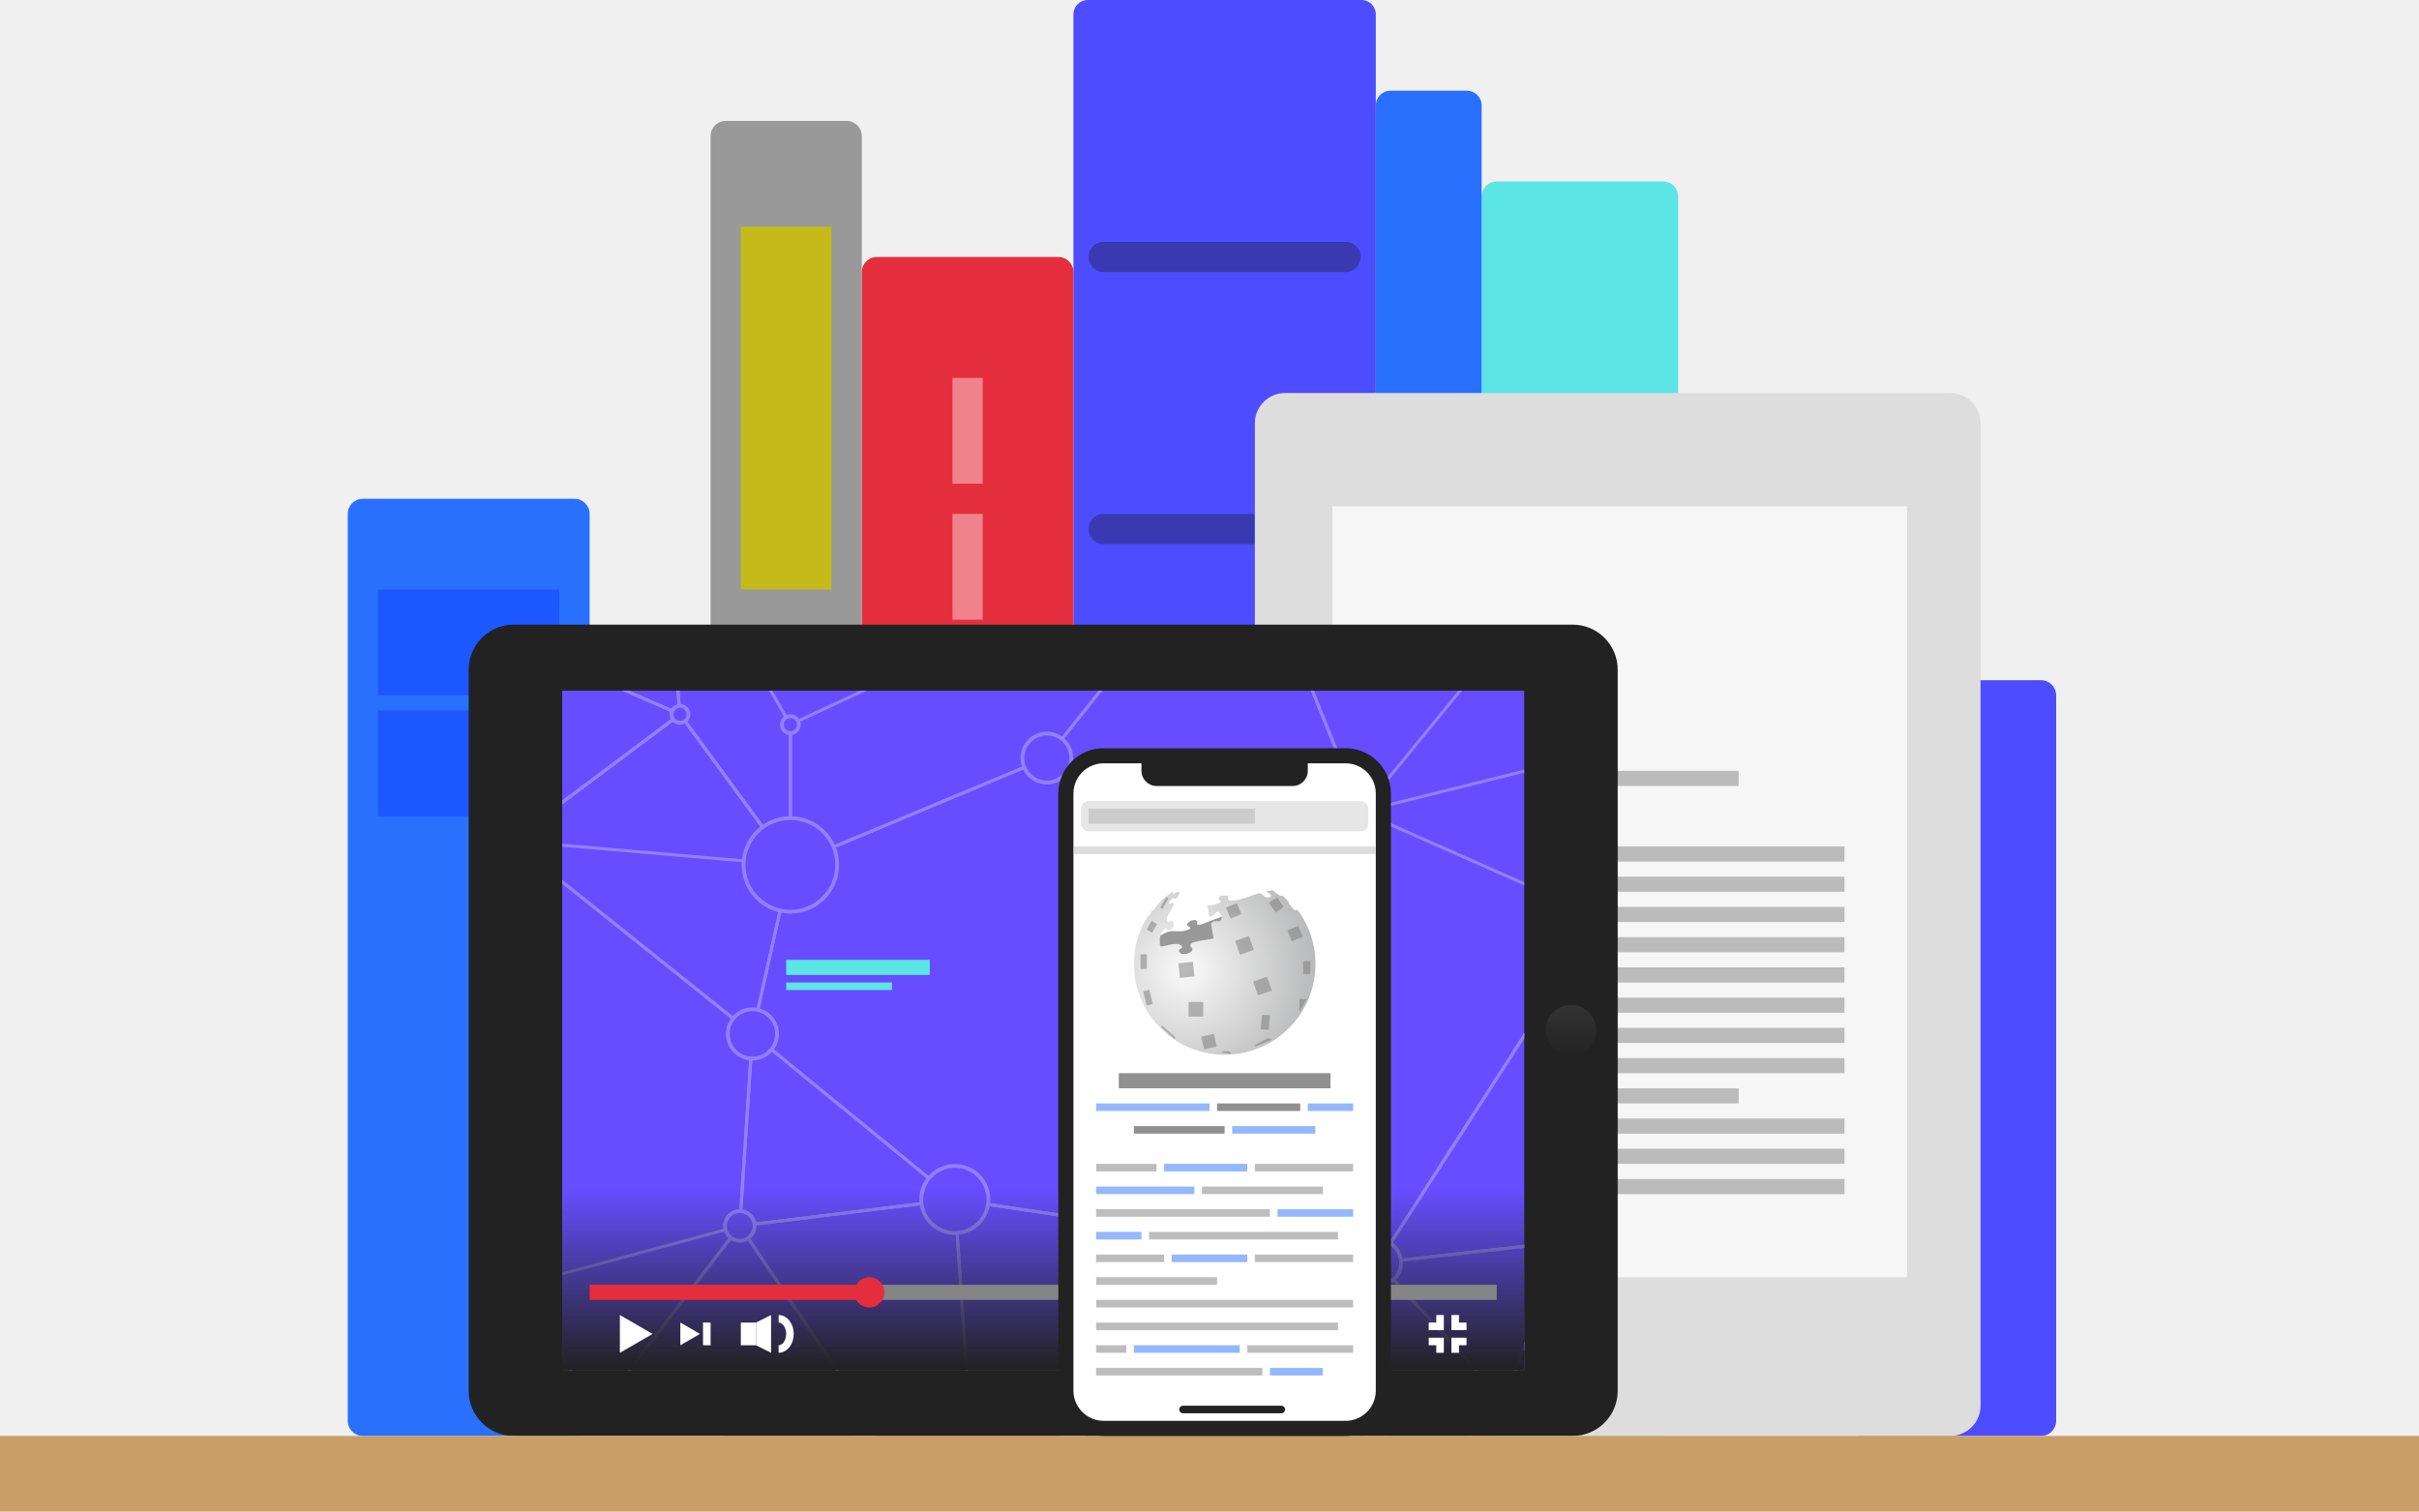
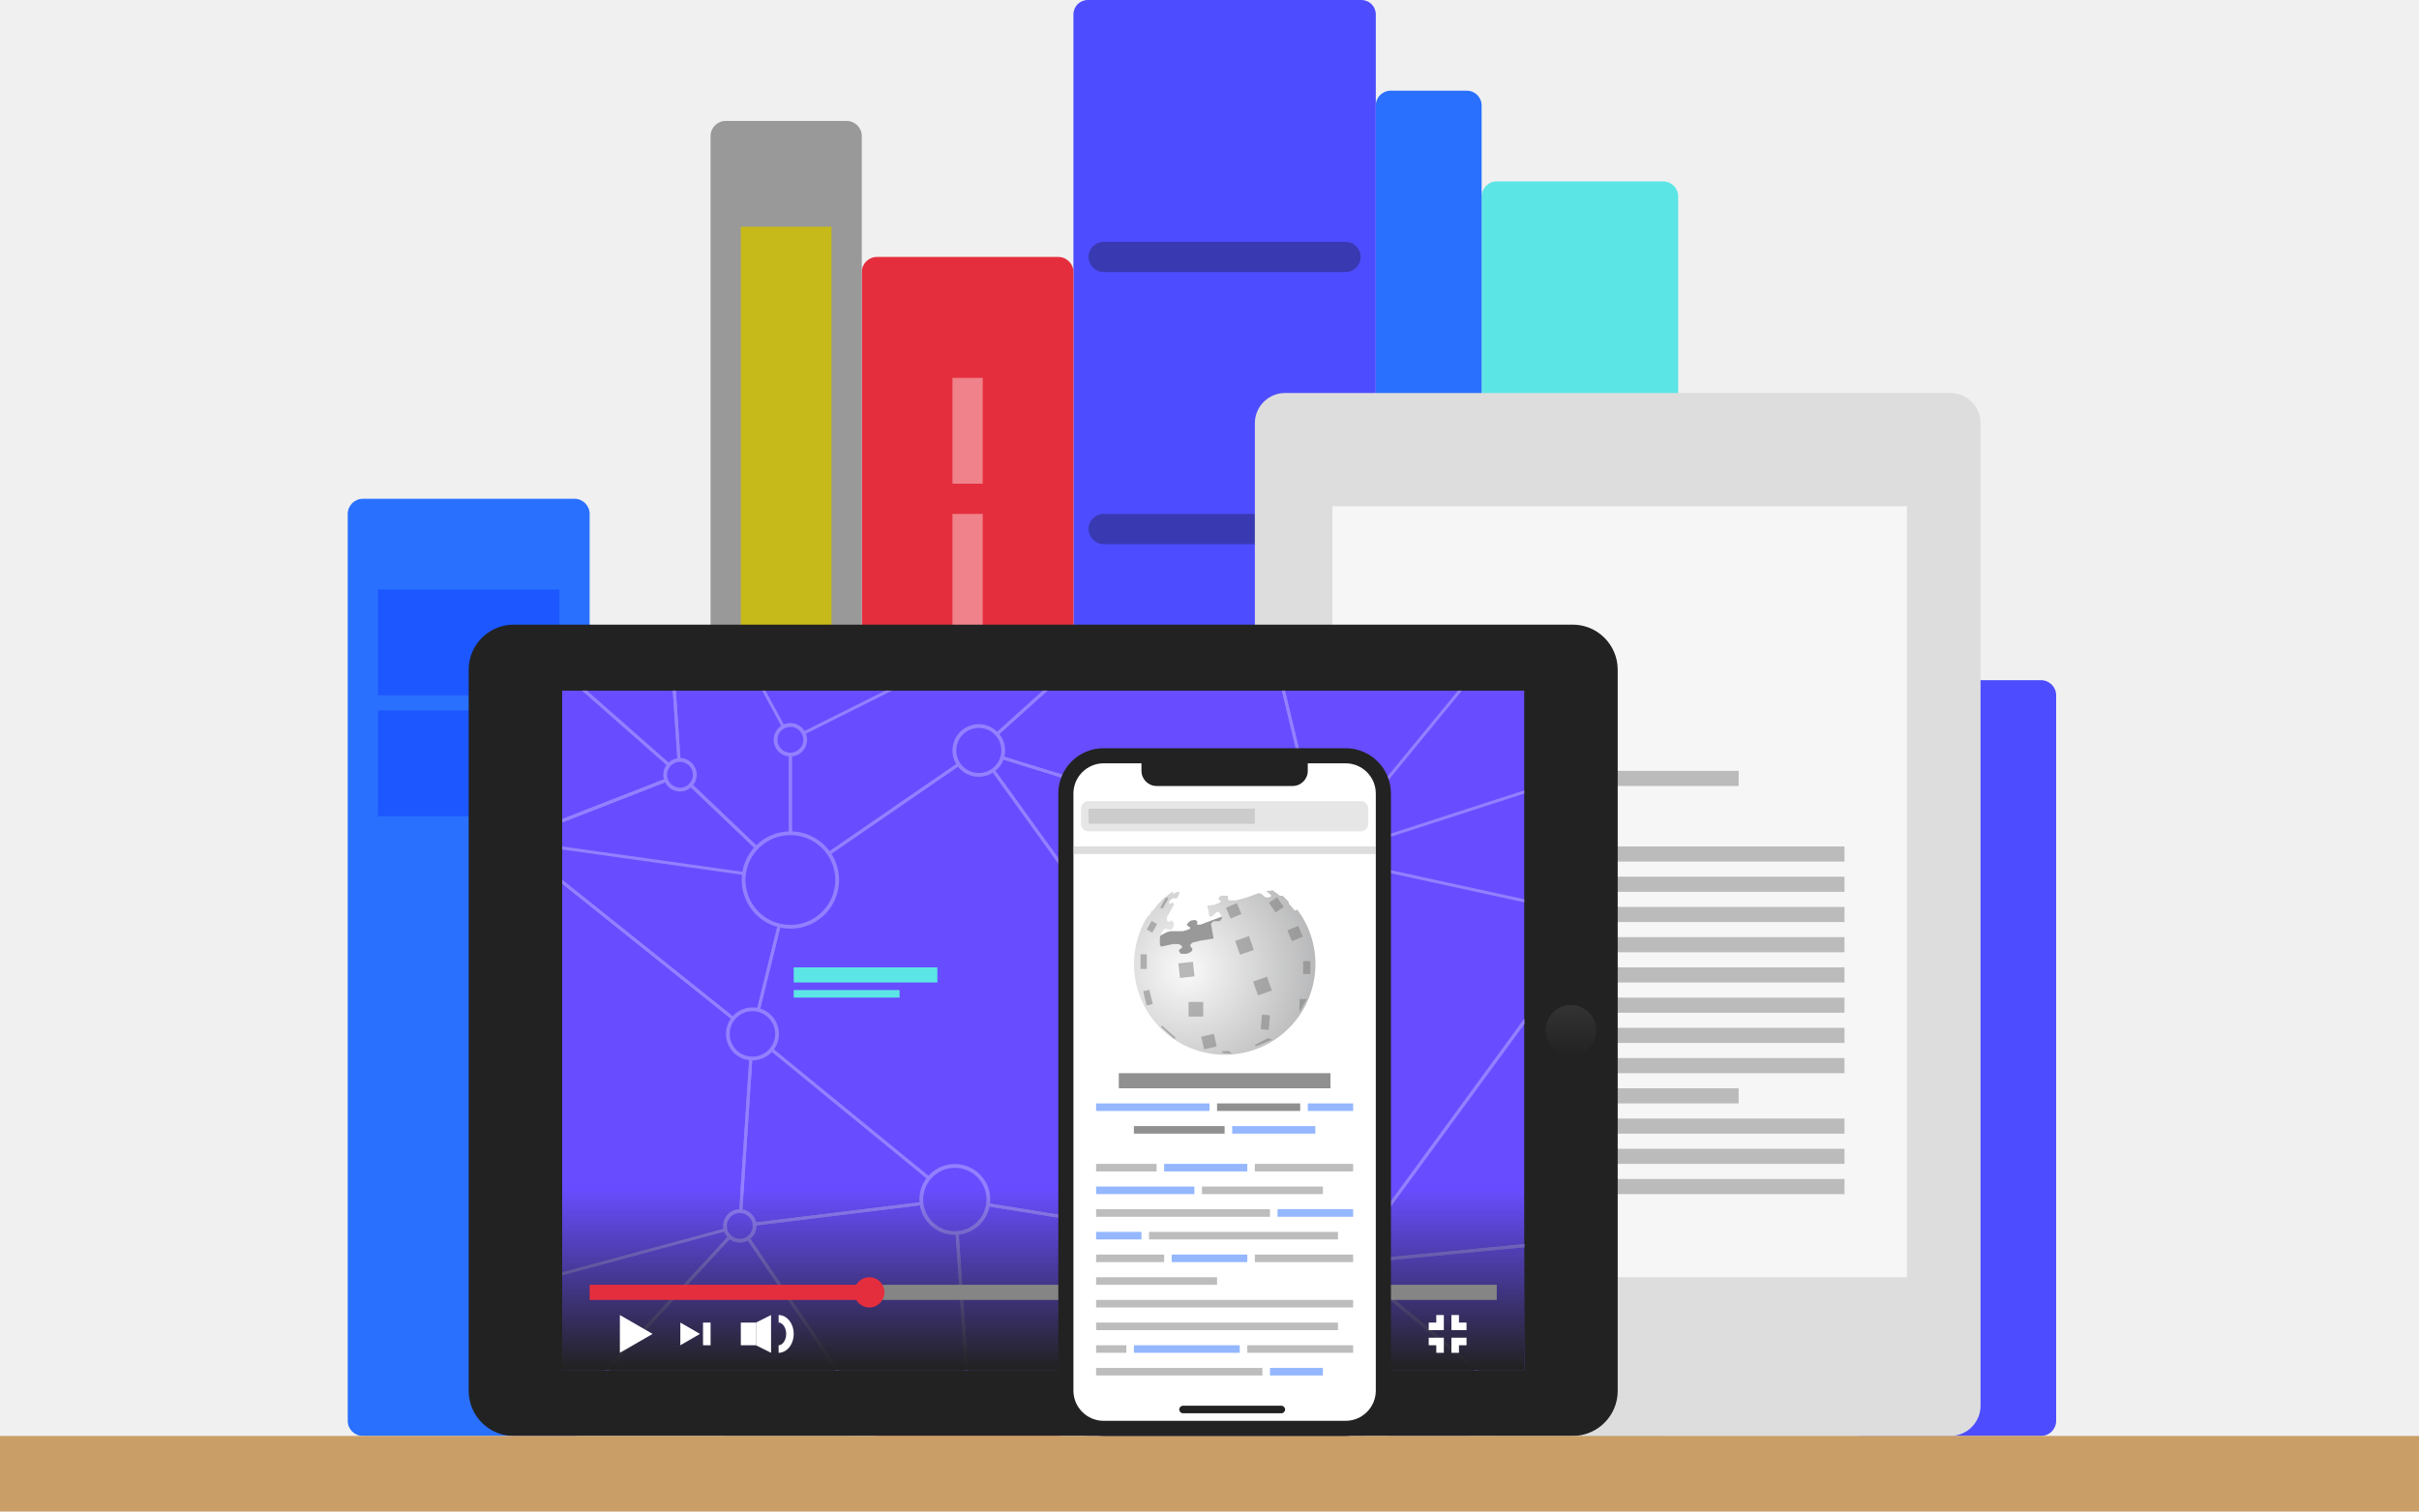
<svg xmlns="http://www.w3.org/2000/svg" width="320" height="200" viewBox="0 0 320 200">
  <defs>
    <linearGradient id="Unbenannter_Verlauf_17" data-name="Unbenannter Verlauf 17" x1="207.815" y1="133.039" x2="207.815" y2="139.7" gradientUnits="userSpaceOnUse">
      <stop offset="0" stop-color="#333" />
      <stop offset="1" stop-color="#222" />
    </linearGradient>
    <clipPath id="clip-path">
      <rect x="74.369" y="91.386" width="127.261" height="89.878" fill="#674dff" />
    </clipPath>
    <linearGradient id="Unbenannter_Verlauf_85" data-name="Unbenannter Verlauf 85" x1="138" y1="181.049" x2="138" y2="157.325" gradientUnits="userSpaceOnUse">
      <stop offset="0" stop-color="#222" />
      <stop offset="1" stop-color="#222" stop-opacity="0" />
    </linearGradient>
    <radialGradient id="Unbenannter_Verlauf_40" data-name="Unbenannter Verlauf 40" cx="156.875" cy="128.307" r="31.309" gradientUnits="userSpaceOnUse">
      <stop offset="0" stop-color="#fafafa" />
      <stop offset="1" stop-color="#838486" />
    </radialGradient>
  </defs>
  <g style="isolation: isolate">
    <g>
      <g>
        <rect x="46" y="66" width="32" height="124" rx="2" ry="2" fill="#2970ff" />
        <rect x="50" y="78" width="24" height="14" fill="#2970ff" opacity="0.4" style="mix-blend-mode: multiply" />
        <rect x="50" y="94" width="24" height="14" fill="#2970ff" opacity="0.4" style="mix-blend-mode: multiply" />
        <rect x="142" width="40" height="190" rx="1.902" ry="1.902" fill="#4d4dff" />
        <rect x="144" y="32" width="36" height="4" rx="2" ry="2" fill="#3939b2" />
        <rect x="144" y="68" width="36" height="4" rx="2" ry="2" fill="#3939b2" />
        <rect x="114" y="34" width="28" height="156" rx="2" ry="2" fill="#e52e3d" />
        <rect x="244" y="90" width="28" height="100" rx="2" ry="2" fill="#4d4dff" />
        <rect x="196" y="24" width="26" height="166" rx="2" ry="2" fill="#5ce5e5" />
        <rect x="182" y="12" width="14" height="178" rx="1.957" ry="1.957" fill="#2970ff" />
        <rect x="94" y="16" width="20" height="174" rx="2" ry="2" fill="#999" />
-         <rect x="98" y="30" width="12" height="48" fill="#c6ba1a" />
+         <rect x="98" y="30" width="12" height="54" fill="#c6ba1a" />
        <rect x="126" y="50" width="4" height="14" fill="#fff" opacity="0.4" />
-         <rect x="126" y="68" width="4" height="14" fill="#fff" opacity="0.4" />
+         <rect x="126" y="68" width="4" height="16" fill="#fff" opacity="0.4" />
        <g>
          <g>
            <rect x="166" y="52" width="96" height="138" rx="4" ry="4" fill="#ddd" />
            <rect x="176.268" y="66.995" width="76" height="102" fill="#f6f6f6" />
          </g>
          <rect x="184" y="160" width="24" height="2" fill="#bbb" />
          <rect x="184" y="156" width="60" height="2" fill="#bbb" />
          <rect x="184" y="152" width="60" height="2" fill="#bbb" />
          <rect x="184" y="148" width="60" height="2" fill="#bbb" />
          <rect x="184" y="144" width="46" height="2" fill="#bbb" />
          <rect x="184" y="140" width="60" height="2" fill="#bbb" />
          <rect x="184" y="136" width="60" height="2" fill="#bbb" />
          <rect x="184" y="132" width="60" height="2" fill="#bbb" />
          <rect x="184" y="128" width="60" height="2" fill="#bbb" />
          <rect x="184" y="124" width="60" height="2" fill="#bbb" />
          <rect x="184" y="120" width="60" height="2" fill="#bbb" />
          <rect x="184" y="116" width="60" height="2" fill="#bbb" />
          <rect x="184" y="112" width="60" height="2" fill="#bbb" />
          <rect x="198" y="102" width="32" height="2" fill="#bbb" />
        </g>
        <g>
          <rect x="62" y="82.65" width="152" height="107.35" rx="5.964" ry="5.964" fill="#222" />
          <path d="M211.164,136.325a3.349,3.349,0,1,1-3.349-3.349A3.348,3.348,0,0,1,211.164,136.325Z" fill="url(#Unbenannter_Verlauf_17)" />
          <g>
            <rect x="74.369" y="91.386" width="127.261" height="89.878" fill="#674dff" />
            <g clip-path="url(#clip-path)">
              <g>
                <g>
                  <line x1="99.538" y1="136.806" x2="126.312" y2="158.711" fill="none" stroke="#9280ff" stroke-linejoin="round" stroke-width="0.4" />
-                   <polyline points="104.558 95.885 104.558 114.444 138.481 100.296" fill="none" stroke="#9280ff" stroke-linejoin="round" stroke-width="0.4" />
-                   <polyline points="138.481 100.296 104.558 114.444 99.538 136.806" fill="none" stroke="#9280ff" stroke-linejoin="round" stroke-width="0.4" />
-                   <polygon points="72 86.699 67.592 111.249 89.954 94.516 72 86.699" fill="none" stroke="#9280ff" stroke-linejoin="round" stroke-width="0.4" />
-                   <polygon points="69.113 169.968 78.773 187.158 97.865 162.21 69.113 169.968" fill="none" stroke="#9280ff" stroke-linejoin="round" stroke-width="0.4" />
-                   <polygon points="206.632 164.34 199.026 185.333 182.293 167.078 206.632 164.34" fill="none" stroke="#9280ff" stroke-linejoin="round" stroke-width="0.4" />
-                   <polyline points="67.592 111.249 50.25 95.885 72 86.699 87.52 66.373 89.954 94.516 72 86.699" fill="none" stroke="#9280ff" stroke-linejoin="round" stroke-width="0.4" />
+                   <polyline points="104.558 97.885 104.558 116.444 129.481 99.296" fill="none" stroke="#9280ff" stroke-linejoin="round" stroke-width="0.4" />
+                   <polyline points="129.481 99.296 104.558 116.444 99.538 136.806" fill="none" stroke="#9280ff" stroke-linejoin="round" stroke-width="0.4" />
+                   <polygon points="72 86.699 67.592 111.249 89.954 102.516 72 86.699" fill="none" stroke="#9280ff" stroke-linejoin="round" stroke-width="0.4" />
+                   <polygon points="69.113 169.968 75 187 97.865 162.21 69.113 169.968" fill="none" stroke="#9280ff" stroke-linejoin="round" stroke-width="0.4" />
+                   <polygon points="206.632 164.34 201 186 178.293 167.078 206.632 164.34" fill="none" stroke="#9280ff" stroke-linejoin="round" stroke-width="0.4" />
+                   <polyline points="67.592 111.249 50.25 95.885 72 86.699 87.52 66.373 89.954 102.516 72 86.699" fill="none" stroke="#9280ff" stroke-linejoin="round" stroke-width="0.4" />
                  <polygon points="72 86.699 63.485 67.97 87.52 66.373 72 86.699" fill="none" stroke="#9280ff" stroke-linejoin="round" stroke-width="0.4" />
-                   <polyline points="89.954 94.516 104.558 114.444 104.558 95.885" fill="none" stroke="#9280ff" stroke-linejoin="round" stroke-width="0.4" />
-                   <polyline points="104.558 95.885 87.52 66.373 89.954 94.516" fill="none" stroke="#9280ff" stroke-linejoin="round" stroke-width="0.4" />
-                   <polyline points="104.558 95.885 164.19 68.046 138.481 100.296" fill="none" stroke="#9280ff" stroke-linejoin="round" stroke-width="0.4" />
-                   <polygon points="99.538 136.806 67.592 111.249 89.954 94.516 104.558 114.444 99.538 136.806" fill="none" stroke="#9280ff" stroke-linejoin="round" stroke-width="0.4" />
-                   <polygon points="67.592 111.249 104.558 114.444 89.954 94.516 67.592 111.249" fill="none" stroke="#9280ff" stroke-linejoin="round" stroke-width="0.4" />
-                   <polyline points="138.481 100.296 182.293 167.078 126.312 158.711" fill="none" stroke="#9280ff" stroke-linejoin="round" stroke-width="0.4" />
+                   <polyline points="89.954 102.516 104.558 116.444 104.558 97.885" fill="none" stroke="#9280ff" stroke-linejoin="round" stroke-width="0.4" />
+                   <polyline points="104.558 97.885 87.52 66.373 89.954 102.516" fill="none" stroke="#9280ff" stroke-linejoin="round" stroke-width="0.4" />
+                   <polyline points="104.558 97.885 164.19 68.046 129.481 99.296" fill="none" stroke="#9280ff" stroke-linejoin="round" stroke-width="0.4" />
+                   <polygon points="99.538 136.806 67.592 111.249 89.954 102.516 104.558 116.444 99.538 136.806" fill="none" stroke="#9280ff" stroke-linejoin="round" stroke-width="0.4" />
+                   <polygon points="67.592 111.249 104.558 116.444 89.954 102.516 67.592 111.249" fill="none" stroke="#9280ff" stroke-linejoin="round" stroke-width="0.4" />
+                   <polyline points="129.481 99.296 178.293 167.078 126.312 158.711" fill="none" stroke="#9280ff" stroke-linejoin="round" stroke-width="0.4" />
                  <polygon points="97.865 162.21 99.538 136.806 126.312 158.711 97.865 162.21" fill="none" stroke="#9280ff" stroke-linejoin="round" stroke-width="0.4" />
                  <polyline points="67.592 111.249 99.538 136.806 97.865 162.21" fill="none" stroke="#9280ff" stroke-linejoin="round" stroke-width="0.4" />
                  <polygon points="69.113 169.968 20.309 163.281 67.592 111.249 69.113 169.968" fill="none" stroke="#9280ff" stroke-linejoin="round" stroke-width="0.4" />
-                   <polygon points="69.113 169.968 64.448 187.158 78.773 187.158 69.113 169.968" fill="none" stroke="#9280ff" stroke-linejoin="round" stroke-width="0.4" />
+                   <polygon points="69.113 169.968 64.448 187.158 75 187 69.113 169.968" fill="none" stroke="#9280ff" stroke-linejoin="round" stroke-width="0.4" />
                  <polygon points="64.448 187.158 20.309 163.281 69.113 169.968 64.448 187.158" fill="none" stroke="#9280ff" stroke-linejoin="round" stroke-width="0.4" />
                  <polygon points="64.448 187.158 66.477 206.173 44.711 194.207 64.448 187.158" fill="none" stroke="#9280ff" stroke-linejoin="round" stroke-width="0.4" />
-                   <polygon points="78.773 187.158 66.477 206.173 97.865 206.173 78.773 187.158" fill="none" stroke="#9280ff" stroke-linejoin="round" stroke-width="0.4" />
+                   <polygon points="75 187 66.477 206.173 97.865 206.173 75 187" fill="none" stroke="#9280ff" stroke-linejoin="round" stroke-width="0.4" />
                  <polygon points="97.865 162.21 129.76 209.419 126.312 158.711 97.865 162.21" fill="none" stroke="#9280ff" stroke-linejoin="round" stroke-width="0.4" />
-                   <polygon points="129.76 209.419 78.773 187.158 97.865 162.21 129.76 209.419" fill="none" stroke="#9280ff" stroke-linejoin="round" stroke-width="0.4" />
-                   <polygon points="182.293 167.078 129.76 209.419 126.312 158.711 182.293 167.078" fill="none" stroke="#9280ff" stroke-linejoin="round" stroke-width="0.4" />
-                   <polygon points="199.026 185.333 129.76 209.419 182.293 167.078 199.026 185.333" fill="none" stroke="#9280ff" stroke-linejoin="round" stroke-width="0.4" />
-                   <polygon points="199.026 185.333 219.13 194.089 206.632 164.34 199.026 185.333" fill="none" stroke="#9280ff" stroke-linejoin="round" stroke-width="0.4" />
-                   <polygon points="138.481 100.296 180.061 107.395 182.293 167.078 138.481 100.296" fill="none" stroke="#9280ff" stroke-linejoin="round" stroke-width="0.4" />
-                   <polygon points="182.293 167.078 211.703 121.391 180.061 107.395 182.293 167.078" fill="none" stroke="#9280ff" stroke-linejoin="round" stroke-width="0.4" />
-                   <polygon points="206.632 164.34 211.703 121.391 182.293 167.078 206.632 164.34" fill="none" stroke="#9280ff" stroke-linejoin="round" stroke-width="0.4" />
+                   <polygon points="129.76 209.419 75 187 97.865 162.21 129.76 209.419" fill="none" stroke="#9280ff" stroke-linejoin="round" stroke-width="0.4" />
+                   <polygon points="178.293 167.078 129.76 209.419 126.312 158.711 178.293 167.078" fill="none" stroke="#9280ff" stroke-linejoin="round" stroke-width="0.4" />
+                   <polygon points="201 186 129.76 209.419 178.293 167.078 201 186" fill="none" stroke="#9280ff" stroke-linejoin="round" stroke-width="0.4" />
+                   <polygon points="201 186 219.13 194.089 206.632 164.34 201 186" fill="none" stroke="#9280ff" stroke-linejoin="round" stroke-width="0.4" />
+                   <polygon points="129.481 99.296 175.061 113.395 178.293 167.078 129.481 99.296" fill="none" stroke="#9280ff" stroke-linejoin="round" stroke-width="0.4" />
+                   <polygon points="178.293 167.078 211.703 121.391 175.061 113.395 178.293 167.078" fill="none" stroke="#9280ff" stroke-linejoin="round" stroke-width="0.4" />
+                   <polygon points="206.632 164.34 211.703 121.391 178.293 167.078 206.632 164.34" fill="none" stroke="#9280ff" stroke-linejoin="round" stroke-width="0.4" />
                  <polygon points="206.632 164.34 251.255 108.409 211.703 121.391 206.632 164.34" fill="none" stroke="#9280ff" stroke-linejoin="round" stroke-width="0.4" />
-                   <polyline points="180.061 107.395 238.071 92.994 211.703 121.391" fill="none" stroke="#9280ff" stroke-linejoin="round" stroke-width="0.4" />
-                   <polygon points="164.19 68.046 180.061 107.395 138.481 100.296 164.19 68.046" fill="none" stroke="#9280ff" stroke-linejoin="round" stroke-width="0.4" />
-                   <polygon points="180.061 107.395 204.604 77.402 164.19 68.046 180.061 107.395" fill="none" stroke="#9280ff" stroke-linejoin="round" stroke-width="0.4" />
+                   <polyline points="175.061 113.395 238.071 92.994 211.703 121.391" fill="none" stroke="#9280ff" stroke-linejoin="round" stroke-width="0.4" />
+                   <polygon points="164.19 68.046 175.061 113.395 129.481 99.296 164.19 68.046" fill="none" stroke="#9280ff" stroke-linejoin="round" stroke-width="0.4" />
+                   <polygon points="175.061 113.395 204.604 77.402 164.19 68.046 175.061 113.395" fill="none" stroke="#9280ff" stroke-linejoin="round" stroke-width="0.4" />
                </g>
                <g>
                  <circle cx="126.312" cy="158.711" r="4.438" fill="#674dff" />
                  <path d="M126.312,154.523a4.189,4.189,0,1,1-4.189,4.188,4.193,4.193,0,0,1,4.189-4.188m0-.5A4.689,4.689,0,1,0,131,158.711a4.688,4.688,0,0,0-4.688-4.688Z" fill="#9280ff" />
                </g>
                <g>
-                   <path d="M138.481,103.527a3.231,3.231,0,1,1,3.232-3.231A3.235,3.235,0,0,1,138.481,103.527Z" fill="#674dff" />
-                   <path d="M138.481,97.315A2.982,2.982,0,1,1,135.5,100.3a2.985,2.985,0,0,1,2.981-2.981m0-.5a3.482,3.482,0,1,0,3.482,3.481,3.482,3.482,0,0,0-3.482-3.481Z" fill="#9280ff" />
+                   <path d="M129.481,102.527a3.231,3.231,0,1,1,3.232-3.231A3.235,3.235,0,0,1,129.481,102.527Z" fill="#674dff" />
+                   <path d="M129.481,96.315A2.982,2.982,0,1,1,126.5,99.3a2.985,2.985,0,0,1,2.981-2.981m0-.5a3.482,3.482,0,1,0,3.482,3.481,3.482,3.482,0,0,0-3.482-3.481Z" fill="#9280ff" />
                </g>
                <g>
                  <path d="M99.538,140.062a3.256,3.256,0,1,1,3.255-3.256A3.26,3.26,0,0,1,99.538,140.062Z" fill="#674dff" />
                  <path d="M99.538,133.8a3.006,3.006,0,1,1-3.006,3.006,3.009,3.009,0,0,1,3.006-3.006m0-.5a3.506,3.506,0,1,0,3.506,3.506,3.506,3.506,0,0,0-3.506-3.506Z" fill="#9280ff" />
                </g>
                <g>
-                   <path d="M104.558,120.636a6.192,6.192,0,1,1,6.192-6.193A6.2,6.2,0,0,1,104.558,120.636Z" fill="#674dff" />
-                   <path d="M104.558,108.5a5.942,5.942,0,1,1-5.942,5.942,5.949,5.949,0,0,1,5.942-5.942m0-.5A6.442,6.442,0,1,0,111,114.444,6.442,6.442,0,0,0,104.558,108Z" fill="#9280ff" />
-                 </g>
-                 <g>
-                   <path d="M182.293,170.121a3.043,3.043,0,1,1,3.042-3.043A3.046,3.046,0,0,1,182.293,170.121Z" fill="#674dff" />
-                   <path d="M182.293,164.285a2.793,2.793,0,1,1-2.793,2.793,2.8,2.8,0,0,1,2.793-2.793m0-.5a3.293,3.293,0,1,0,3.292,3.293,3.293,3.293,0,0,0-3.292-3.293Z" fill="#9280ff" />
-                 </g>
-                 <circle cx="180.061" cy="107.395" r="2.395" fill="#4d4dff" />
+                   <path d="M104.558,122.636a6.192,6.192,0,1,1,6.192-6.193A6.2,6.2,0,0,1,104.558,122.636Z" fill="#674dff" />
+                   <path d="M104.558,110.5a5.942,5.942,0,1,1-5.942,5.942,5.949,5.949,0,0,1,5.942-5.942m0-.5A6.442,6.442,0,1,0,111,116.444,6.442,6.442,0,0,0,104.558,110Z" fill="#9280ff" />
+                 </g>
+                 <g>
+                   <path d="M178.293,170.121a3.043,3.043,0,1,1,3.042-3.043A3.046,3.046,0,0,1,178.293,170.121Z" fill="#674dff" />
+                   <path d="M178.293,164.285a2.793,2.793,0,1,1-2.793,2.793,2.8,2.8,0,0,1,2.793-2.793m0-.5a3.293,3.293,0,1,0,3.292,3.293,3.293,3.293,0,0,0-3.292-3.293Z" fill="#9280ff" />
+                 </g>
+                 <circle cx="175.061" cy="113.395" r="2.395" fill="#4d4dff" />
                <g>
                  <circle cx="97.865" cy="162.21" r="1.96" fill="#674dff" />
                  <path d="M97.865,160.5a1.71,1.71,0,1,1-1.71,1.71,1.712,1.712,0,0,1,1.71-1.71m0-.5a2.21,2.21,0,1,0,2.21,2.21,2.209,2.209,0,0,0-2.21-2.21Z" fill="#9280ff" />
                </g>
                <g>
-                   <circle cx="89.954" cy="94.516" r="1.119" fill="#674dff" />
-                   <path d="M89.954,93.646a.87.87,0,1,1-.869.87.87.87,0,0,1,.869-.87m0-.5a1.37,1.37,0,1,0,1.369,1.37,1.369,1.369,0,0,0-1.369-1.37Z" fill="#9280ff" />
-                 </g>
-                 <g>
-                   <circle cx="104.558" cy="95.885" r="1.119" fill="#674dff" />
-                   <path d="M104.558,95.016a.869.869,0,1,1-.869.869.87.87,0,0,1,.869-.869m0-.5a1.369,1.369,0,1,0,1.369,1.369,1.369,1.369,0,0,0-1.369-1.369Z" fill="#9280ff" />
+                   <circle cx="104.558" cy="97.885" r="1.96" fill="#674dff" />
+                   <path d="M104.558,96.175a1.71,1.71,0,1,1-1.71,1.71,1.712,1.712,0,0,1,1.71-1.71m0-.5a2.21,2.21,0,1,0,2.21,2.21,2.209,2.209,0,0,0-2.21-2.21Z" fill="#9280ff" />
+                 </g>
+                 <g>
+                   <path d="M89.954,104.476a1.96,1.96,0,1,1,1.961-1.96A1.963,1.963,0,0,1,89.954,104.476Z" fill="#674dff" />
+                   <path d="M89.954,100.805a1.711,1.711,0,1,1-1.71,1.711,1.713,1.713,0,0,1,1.71-1.711m0-.5a2.211,2.211,0,1,0,2.21,2.211,2.211,2.211,0,0,0-2.21-2.211Z" fill="#9280ff" />
                </g>
              </g>
            </g>
          </g>
        </g>
-         <rect x="104" y="127" width="19" height="2" fill="#5ce5e5" />
-         <rect x="104" y="130" width="14" height="1" fill="#5ce5e5" />
+         <rect x="105" y="128" width="19" height="2" fill="#5ce5e5" />
+         <rect x="105" y="131" width="14" height="1" fill="#5ce5e5" />
        <rect x="74.369" y="157.264" width="127.261" height="24" fill="url(#Unbenannter_Verlauf_85)" />
        <rect x="78" y="170" width="37" height="2" fill="#e52e3d" />
        <rect x="115" y="170" width="83" height="2" fill="#858585" />
        <circle cx="115" cy="171" r="2" fill="#e52e3d" />
        <polygon points="86.33 176.5 82 174 82 179 86.33 176.5" fill="#fff" />
        <polygon points="92.598 176.5 90 175 90 178 92.598 176.5" fill="#fff" />
        <rect x="93" y="175" width="1" height="3" fill="#fff" />
        <rect x="98" y="175" width="2" height="3" fill="#fff" />
        <path d="M103,174.5c.828,0,1.5.9,1.5,2s-.672,2-1.5,2" fill="none" stroke="#fff" stroke-miterlimit="10" />
        <g>
          <polygon points="189 177 189 178 190 178 190 179 191 179 191 177 189 177" fill="#fff" />
          <polygon points="193 175 193 174 192 174 192 176 194 176 194 175 193 175" fill="#fff" />
          <polygon points="190 175 189 175 189 176 191 176 191 174 190 174 190 175" fill="#fff" />
          <polygon points="192 177 192 179 193 179 193 178 194 178 194 177 192 177" fill="#fff" />
        </g>
        <polygon points="100 175 100 178 102 179 102 174 100 175" fill="#fff" />
        <rect y="190" width="320" height="10" fill="#ca9e67" />
        <g>
          <path d="M178,99H146a6,6,0,0,0-6,6v79a6,6,0,0,0,6,6h32a6,6,0,0,0,6-6V105a6,6,0,0,0-6-6Z" fill="#222" />
          <path d="M178,101a4,4,0,0,1,4,4v79a4,4,0,0,1-4,4H146a4,4,0,0,1-4-4V105a4,4,0,0,1,4-4h32" fill="#fff" />
          <rect x="142" y="112" width="40" height="1" fill="#bbb" opacity="0.5" />
          <path d="M151,100h22a0,0,0,0,1,0,0v2a2,2,0,0,1-2,2H153a2,2,0,0,1-2-2v-2A0,0,0,0,1,151,100Z" fill="#222" />
          <rect x="143" y="106" width="38" height="4" rx="1" ry="1" fill="#e6e6e6" />
          <rect x="144" y="107" width="22" height="2" fill="#ccc" />
          <g>
            <polygon points="161.899 121.177 158.788 122.348 158.364 122.348 158.384 121.904 158.101 121.722 157.556 121.803 157.232 122.025 156.99 122.348 157.192 122.571 157.414 122.692 157.434 122.894 156.97 123.076 156.444 123.217 154.808 123.217 154.303 123.359 153.253 123.924 152.283 125.338 152.606 127.601 163.434 126.126 161.899 121.177" fill="#999" />
            <path d="M171.613,120.376l-.34.094-.728-.849-.121-.363-.727-.728h-.364l-.969-.727-.849.121.606.485v.243l-.485.121-.363-.121-.364-.364-.364-.121-1.7.606-1.333.363h-.97l-.121-.363v-.243l-.889-.02-.363.323.06.182.3.243-.181.181-.728.283-.929.121.162.667.1.748h.383l.606-.566.263-.061.424.606-.02.364-.262.283-.829.02-.323.323.343,1.96-1.656.262-1.111.263-.263.222-.04.223.081.2.181.1-.02.323-.283.242-.464.182h-.728l-.262-.3v-.242l.384-.243v-.242l-.4-.263h-.788l-1.192.263-.4.06-.142-.222v-.97l.243-.666.464-.505.425.141.3.02.262-.161.162-.384-.02-.424-.3-.283-.182.1-.081.1-.2-.02-.141-.2v-.384l.121-.2.667-1.212.121-.223-.041-.222-.121-.121-.3.2-.162-.121V119.3l.445-.444.444.04.223-.1.262-.626-.081-.2-.3.1-.363.161-.142.182.081-.384-.263.061-1.131.869-.767.808-.485.666-.263.142-.1.3-.5.532a12,12,0,1,0,19.916-1.03Z" fill="url(#Unbenannter_Verlauf_40)" />
            <rect x="166.04" y="129.5" width="1.939" height="1.939" transform="translate(-33.85 62.87) rotate(-19.397)" fill="#777" opacity="0.5" />
            <rect x="166.861" y="134.293" width="1.063" height="1.939" transform="translate(11.115 -12.702) rotate(4.495)" fill="#777" opacity="0.5" />
            <rect x="163.657" y="124.126" width="1.939" height="1.939" transform="translate(-32.201 61.773) rotate(-19.397)" fill="#777" opacity="0.5" />
            <rect x="162.424" y="119.742" width="1.556" height="1.556" transform="translate(-34.09 73.236) rotate(-22.967)" fill="#777" opacity="0.5" />
            <rect x="170.545" y="122.742" width="1.556" height="1.556" transform="translate(-34.617 76.643) rotate(-22.967)" fill="#777" opacity="0.5" />
            <rect x="168.188" y="118.955" width="1.301" height="1.556" transform="translate(-38.13 117.241) rotate(-34.653)" fill="#777" opacity="0.5" />
            <rect x="157.232" y="132.571" width="1.939" height="1.939" fill="#777" opacity="0.5" />
            <rect x="159.076" y="136.959" width="1.708" height="1.708" transform="translate(-26.624 38.982) rotate(-12.838)" fill="#777" opacity="0.5" />
            <rect x="172.39" y="127.171" width="0.957" height="1.708" fill="#777" opacity="0.5" />
            <polygon points="171.91 133.9 171.91 132.192 172.867 132.192 171.91 133.9" fill="#777" opacity="0.5" />
            <rect x="155.98" y="127.359" width="1.939" height="1.939" transform="translate(-12.948 17.711) rotate(-6.203)" fill="#777" opacity="0.5" />
            <rect x="151.441" y="131.035" width="0.835" height="1.939" transform="translate(-27.027 39.884) rotate(-13.752)" fill="#777" opacity="0.5" />
            <rect x="150.875" y="126.268" width="0.835" height="1.939" fill="#777" opacity="0.5" />
            <rect x="151.966" y="121.975" width="0.835" height="1.312" transform="translate(81.731 -59.762) rotate(30)" fill="#777" opacity="0.5" />
            <rect x="153.859" y="118.698" width="0.334" height="1.567" transform="translate(80.376 -61.005) rotate(30)" fill="#777" opacity="0.5" />
            <polygon points="168.303 137.561 167.727 137.364 166.045 138.242 166.091 138.455 168.303 137.561" fill="#777" opacity="0.5" />
            <polygon points="161.652 139.106 162.53 139.061 162.955 139.439 161.727 139.318 161.652 139.106" fill="#777" opacity="0.5" />
            <polygon points="153.727 135.712 155.485 137.273 155.379 137.485 153.576 135.879 153.727 135.712" fill="#777" opacity="0.5" />
          </g>
          <rect x="148" y="142" width="28" height="2" fill="#222" opacity="0.5" />
          <rect x="145" y="146" width="15" height="1" fill="#2970ff" opacity="0.5" />
          <rect x="163" y="149" width="11" height="1" fill="#2970ff" opacity="0.5" />
          <rect x="154" y="154" width="11" height="1" fill="#2970ff" opacity="0.5" />
          <rect x="145" y="157" width="13" height="1" fill="#2970ff" opacity="0.5" />
          <rect x="169" y="160" width="10" height="1" fill="#2970ff" opacity="0.5" />
          <rect x="145" y="163" width="6" height="1" fill="#2970ff" opacity="0.5" />
          <rect x="155" y="166" width="10" height="1" fill="#2970ff" opacity="0.5" />
          <rect x="150" y="178" width="14" height="1" fill="#2970ff" opacity="0.5" />
          <rect x="168" y="181" width="7" height="1" fill="#2970ff" opacity="0.5" />
          <rect x="173" y="146" width="6" height="1" fill="#2970ff" opacity="0.5" />
          <rect x="161" y="146" width="11" height="1" fill="#222" opacity="0.5" />
          <rect x="145" y="154" width="8" height="1" fill="#222" opacity="0.3" />
          <rect x="166" y="154" width="13" height="1" fill="#222" opacity="0.3" />
          <rect x="159" y="157" width="16" height="1" fill="#222" opacity="0.3" />
          <rect x="145" y="160" width="23" height="1" fill="#222" opacity="0.3" />
          <rect x="152" y="163" width="25" height="1" fill="#222" opacity="0.3" />
          <rect x="145" y="166" width="9" height="1" fill="#222" opacity="0.3" />
          <rect x="166" y="166" width="13" height="1" fill="#222" opacity="0.3" />
          <rect x="145" y="169" width="16" height="1" fill="#222" opacity="0.3" />
          <rect x="145" y="172" width="34" height="1" fill="#222" opacity="0.3" />
          <rect x="145" y="175" width="32" height="1" fill="#222" opacity="0.3" />
          <rect x="145" y="178" width="4" height="1" fill="#222" opacity="0.3" />
          <rect x="165" y="178" width="14" height="1" fill="#222" opacity="0.3" />
          <rect x="145" y="181" width="22" height="1" fill="#222" opacity="0.3" />
          <rect x="150" y="149" width="12" height="1" fill="#222" opacity="0.5" />
          <rect x="156" y="186" width="14" height="1" rx="0.5" ry="0.5" fill="#222" />
        </g>
      </g>
    </g>
  </g>
</svg>
